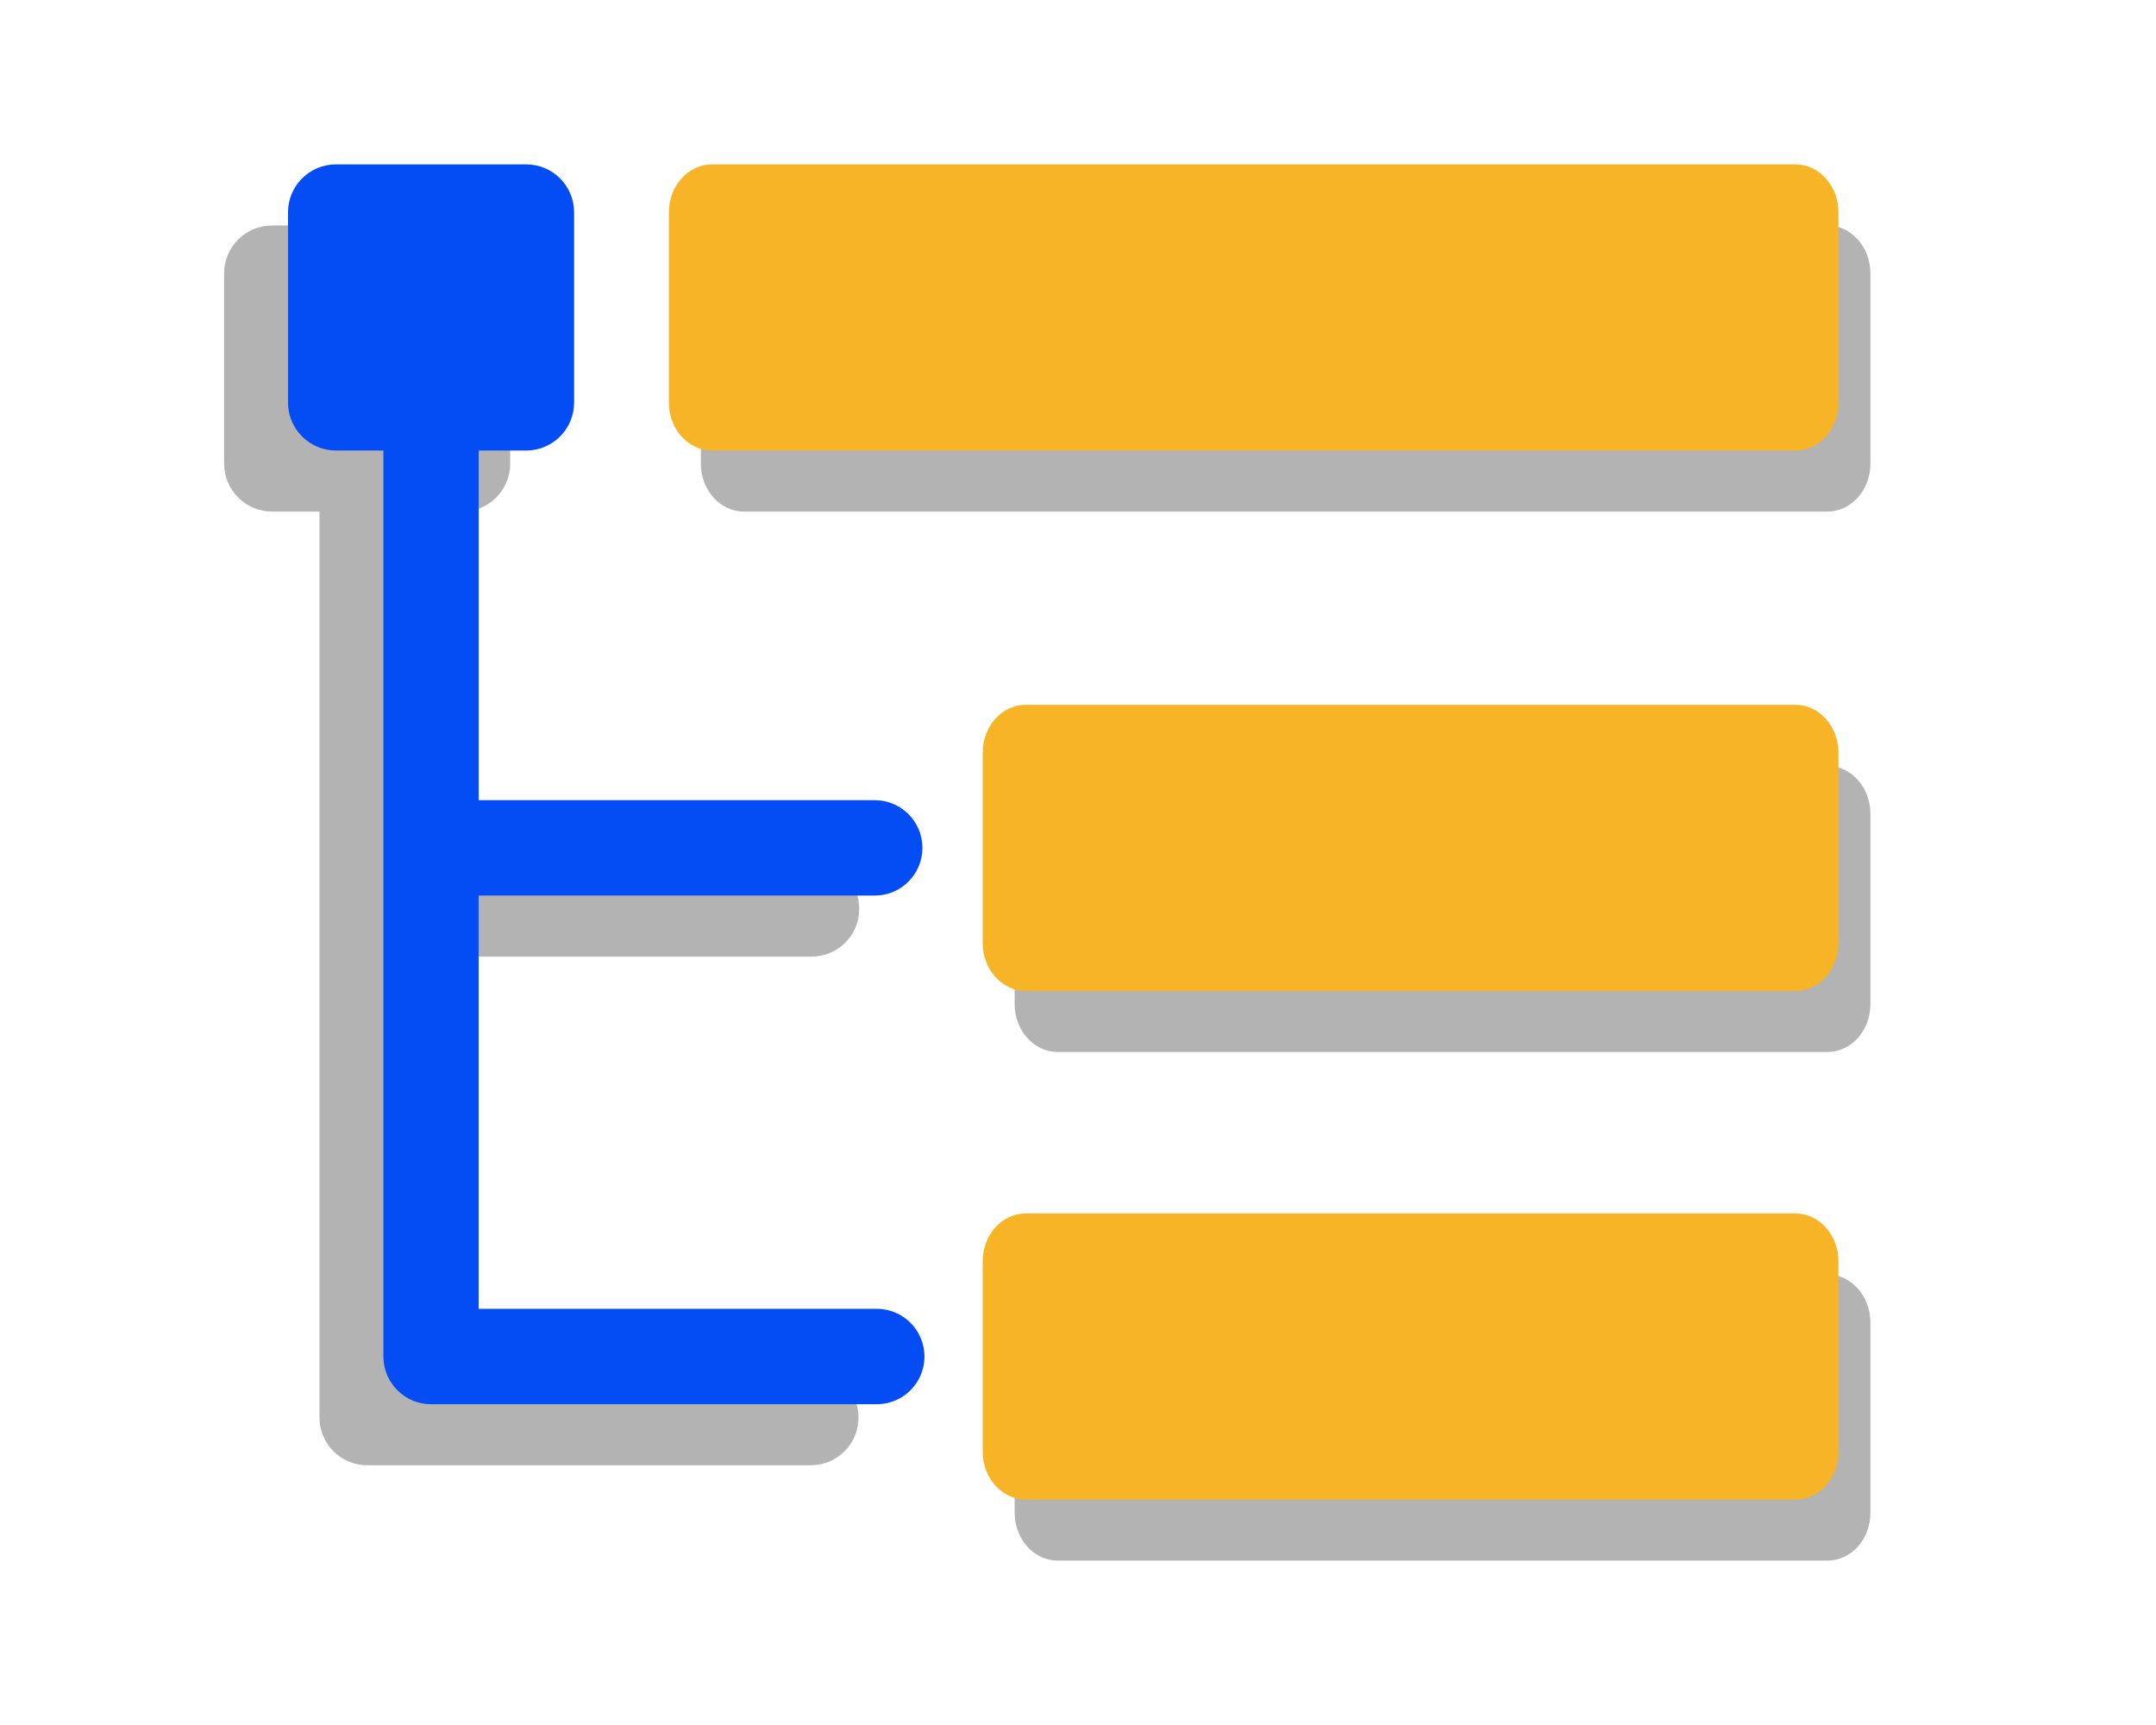
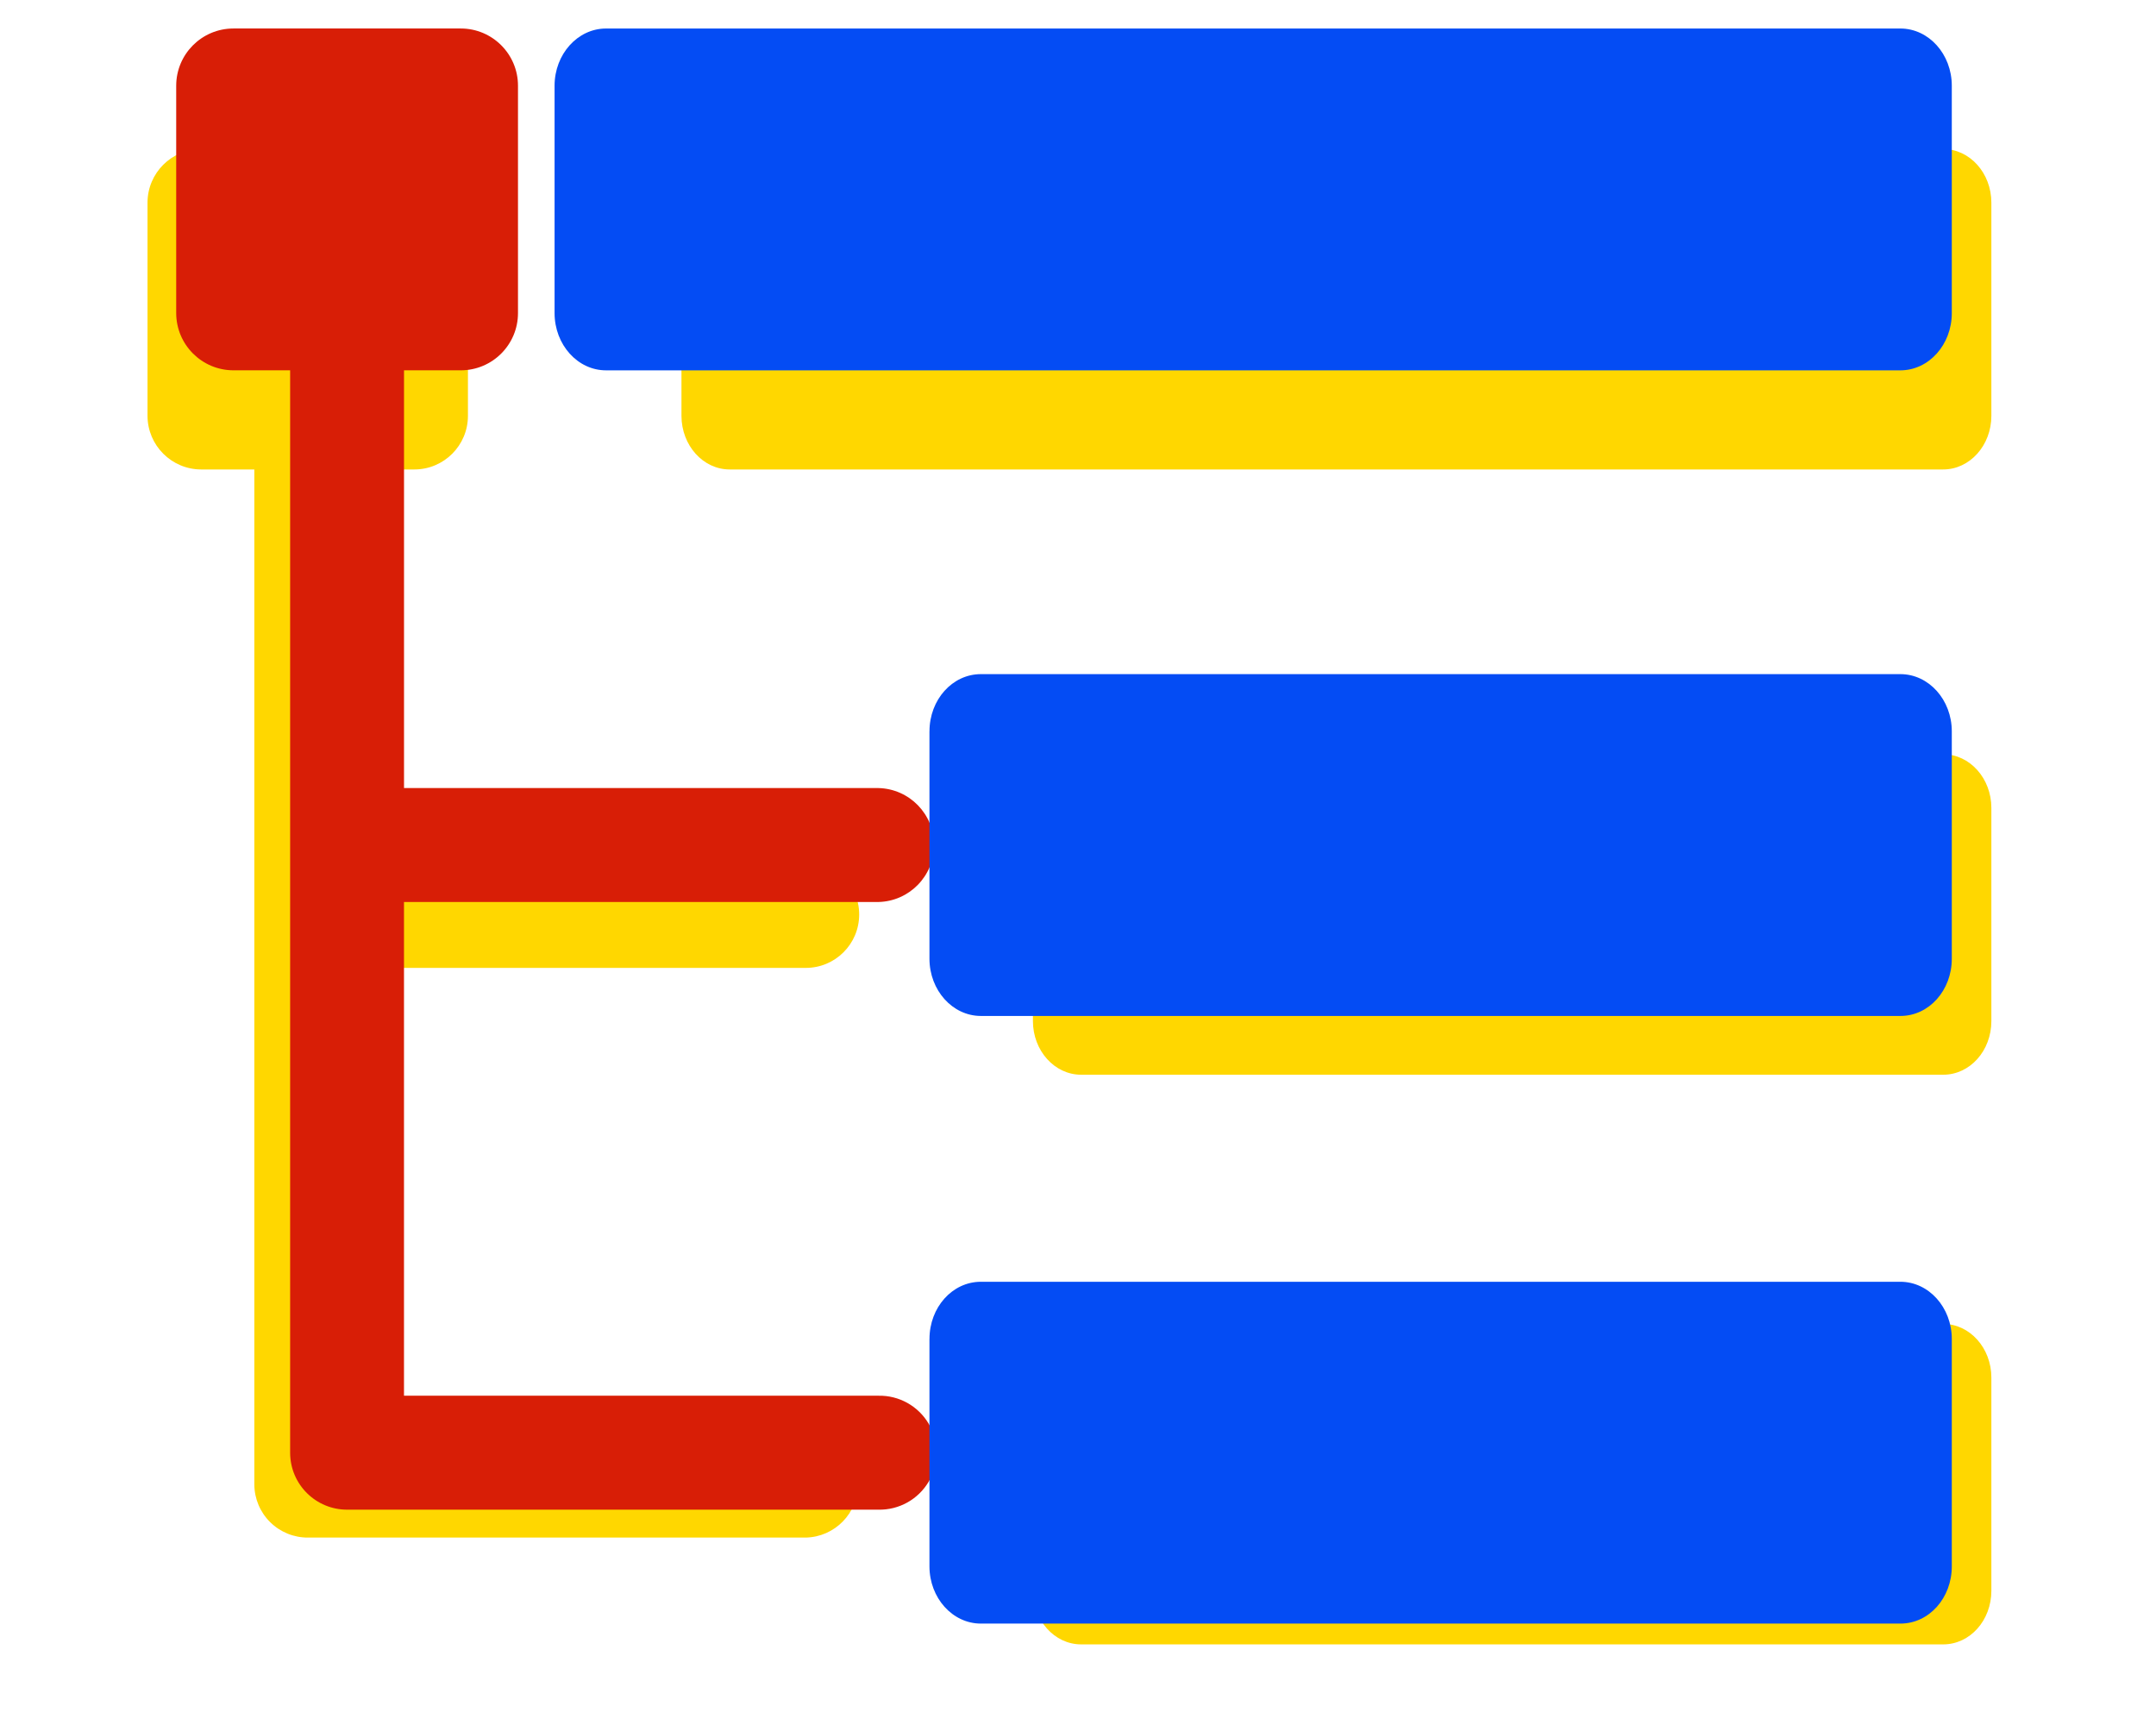
- <svg xmlns="http://www.w3.org/2000/svg" t="1690885106566" class="icon" viewBox="0 0 1280 1024" version="1.1" p-id="3374" width="250" height="200">
-   <path d="M246.254 813.186h235.725a28.317 28.317 0 0 1 0 56.621H218.171a28.29 28.29 0 0 1-28.497-28.11V303.681H161.481a28.497 28.497 0 0 1-28.428-28.428v-112.993a28.455 28.455 0 0 1 28.428-28.414h112.993c15.706 0 28.428 12.75 28.428 28.414v112.993a28.428 28.428 0 0 1-28.428 28.428h-28.207v207.573h235.725a28.304 28.304 0 0 1 0 56.607H246.254v245.325zM416.089 162.26c0-15.692 11.479-28.414 25.568-28.414H1084.903c14.103 0 25.541 12.75 25.541 28.414v112.993c0 15.706-11.451 28.428-25.541 28.428H441.657c-14.103 0-25.541-12.722-25.568-28.428v-112.993zM602.403 483.061c0-15.692 11.327-28.428 25.541-28.428H1084.903c14.103 0 25.541 12.764 25.541 28.428v112.993c0 15.706-11.313 28.428-25.541 28.428H627.93c-14.09-0.014-25.513-12.736-25.541-28.428v-112.993zM602.403 784.993c0-15.706 11.327-28.428 25.541-28.428H1084.903c14.103 0 25.541 12.764 25.541 28.428v113.007c0 15.692-11.313 28.414-25.541 28.414H627.93c-14.09-0.014-25.513-12.736-25.541-28.414v-113.007z" fill="#B3B3B3" p-id="3375" />
-   <path d="M284.193 776.954h235.725a28.317 28.317 0 1 1 0 56.621H256.11a28.304 28.304 0 0 1-28.497-28.124V267.435H199.421a28.483 28.483 0 0 1-28.428-28.414v-113.007a28.455 28.455 0 0 1 28.428-28.428h112.993c15.706 0 28.428 12.75 28.428 28.428v113.007a28.428 28.428 0 0 1-28.428 28.414h-28.207v207.573h235.725a28.317 28.317 0 0 1 0 56.621H284.193v245.325z" fill="#044cf4" p-id="3376" />
-   <path d="M397.119 126.028c0-15.692 11.479-28.428 25.568-28.428H1065.933c14.103 0 25.541 12.75 25.541 28.428v113.007c0 15.692-11.451 28.414-25.541 28.414H422.687c-14.103 0-25.541-12.722-25.568-28.414v-113.007zM583.433 446.829c0-15.692 11.327-28.428 25.541-28.428H1065.933c14.103 0 25.541 12.75 25.541 28.428v113.007c0 15.692-11.313 28.414-25.541 28.414H608.96c-14.09-0.014-25.513-12.736-25.541-28.414v-113.007zM583.433 748.761c0-15.692 11.327-28.428 25.541-28.428H1065.933c14.103 0 25.541 12.764 25.541 28.428v113.007c0 15.706-11.313 28.414-25.541 28.414H608.96c-14.09-0.014-25.513-12.722-25.541-28.414V748.761z" fill="#f8b427" p-id="3377" />
+ <svg xmlns="http://www.w3.org/2000/svg" t="1691002682378" class="icon" viewBox="0 0 1280 1024" version="1.1" p-id="3434" width="250" height="200">
+   <path d="M214.364 849.328h264.012a31.715 31.715 0 0 1 0 63.415H182.912a31.684 31.684 0 0 1-31.917-31.483V278.683H119.419a31.917 31.917 0 0 1-31.839-31.839v-126.552a31.87 31.87 0 0 1 31.839-31.824h126.552c17.59 0 31.839 14.28 31.839 31.824v126.552a31.839 31.839 0 0 1-31.839 31.839h-31.592v232.482h264.012a31.7 31.7 0 0 1 0 63.4H214.364v274.764zM404.579 120.291c0-17.575 12.856-31.824 28.637-31.824H1153.651c15.796 0 28.606 14.28 28.606 31.824v126.552c0 17.59-12.825 31.839-28.606 31.839H433.216c-15.796 0-28.606-14.249-28.637-31.839v-126.552zM613.251 479.588c0-17.575 12.686-31.839 28.606-31.839H1153.651c15.796 0 28.606 14.295 28.606 31.839v126.552c0 17.59-12.671 31.839-28.606 31.839H641.841c-15.78-0.015-28.575-14.264-28.606-31.839v-126.552zM613.251 817.752c0-17.59 12.686-31.839 28.606-31.839H1153.651c15.796 0 28.606 14.295 28.606 31.839v126.568c0 17.575-12.671 31.824-28.606 31.824H641.841c-15.78-0.015-28.575-14.264-28.606-31.824v-126.568z" fill="#ffd700" p-id="3435" />
+   <path d="M239.847 828.531h281.612a33.83 33.83 0 1 1 0 67.643H206.297a33.813 33.813 0 0 1-34.044-33.599V219.826H138.572a34.028 34.028 0 0 1-33.962-33.945v-135.006a33.995 33.995 0 0 1 33.962-33.962h134.989c18.763 0 33.962 15.232 33.962 33.962v135.006a33.962 33.962 0 0 1-33.962 33.945h-33.698v247.981h281.612a33.83 33.83 0 0 1 0 67.643H239.847v293.082z" fill="#d81e06" p-id="3436" />
+   <path d="M329.244 50.892c0-18.747 13.713-33.962 30.546-33.962H1128.254c16.849 0 30.513 15.232 30.513 33.962v135.006c0 18.747-13.68 33.945-30.513 33.945H359.79c-16.849 0-30.513-15.199-30.546-33.945v-135.006zM551.828 434.142c0-18.747 13.532-33.962 30.513-33.962H1128.254c16.849 0 30.513 15.232 30.513 33.962v135.006c0 18.747-13.515 33.945-30.513 33.945H582.324c-16.832-0.017-30.48-15.215-30.513-33.945v-135.006zM551.828 794.85c0-18.747 13.532-33.962 30.513-33.962H1128.254c16.849 0 30.513 15.248 30.513 33.962v135.006c0 18.763-13.515 33.945-30.513 33.945H582.324c-16.832-0.017-30.48-15.199-30.513-33.945V794.85z" fill="#044cf4" p-id="3437" />
</svg>
